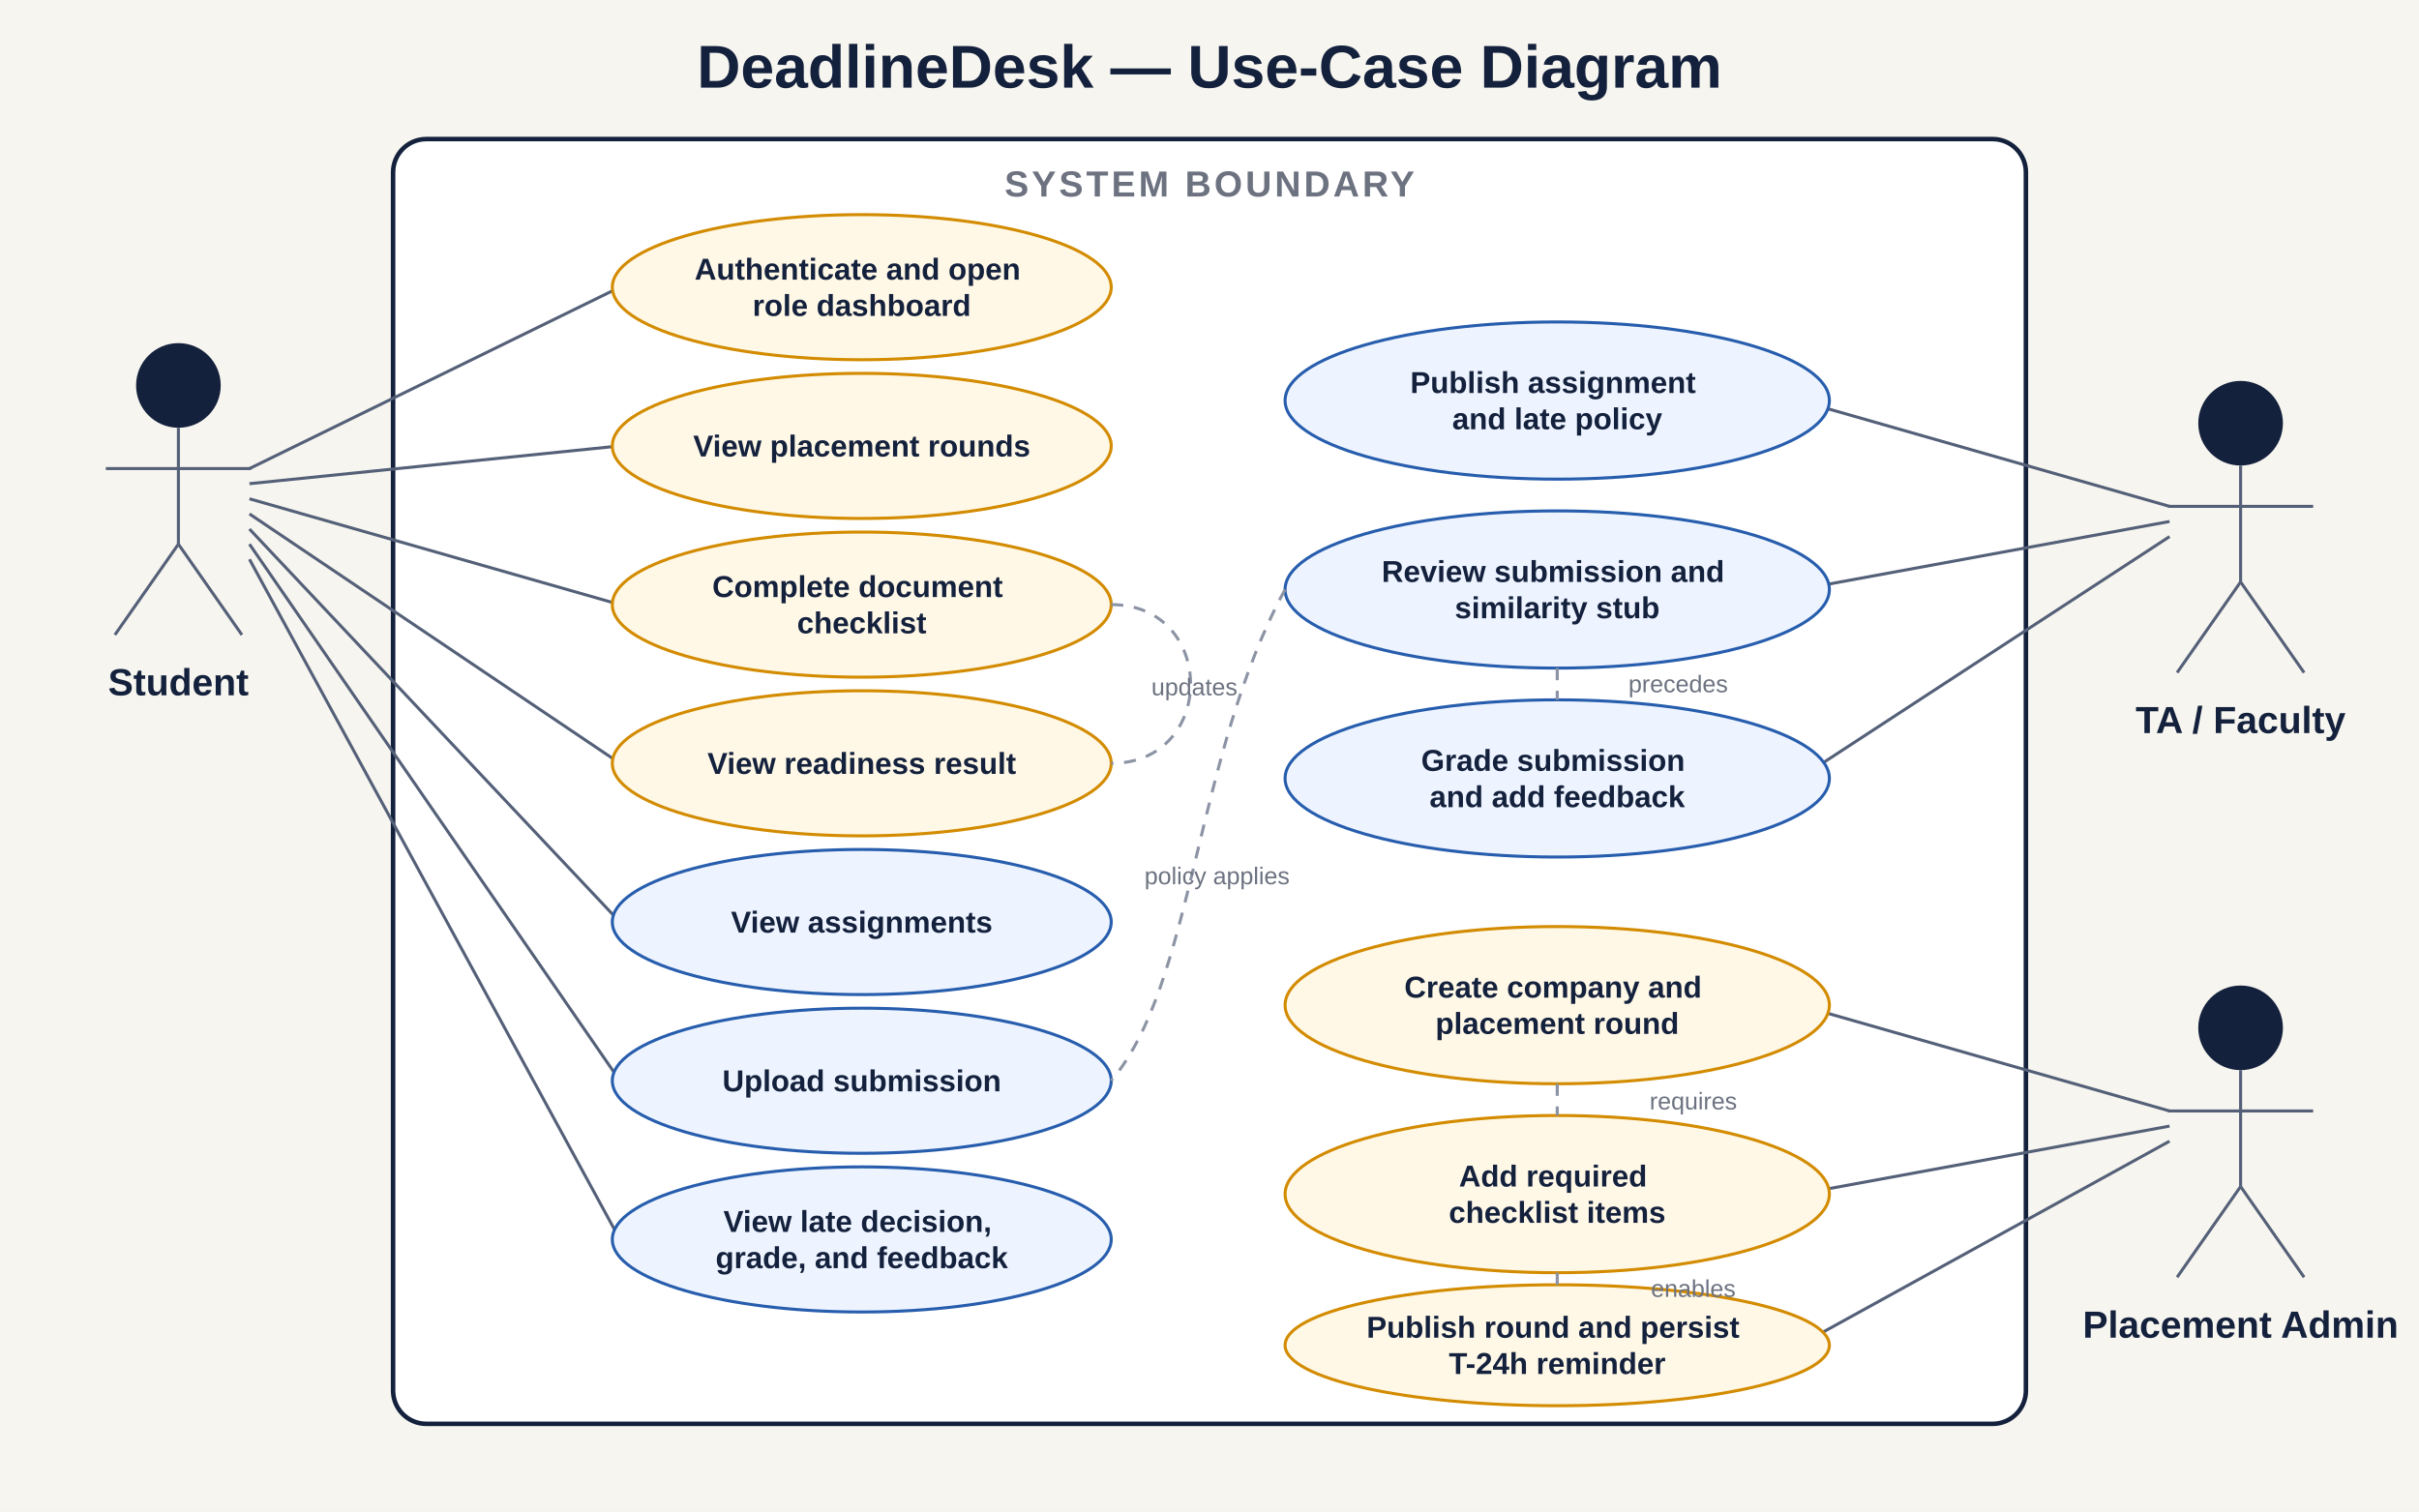
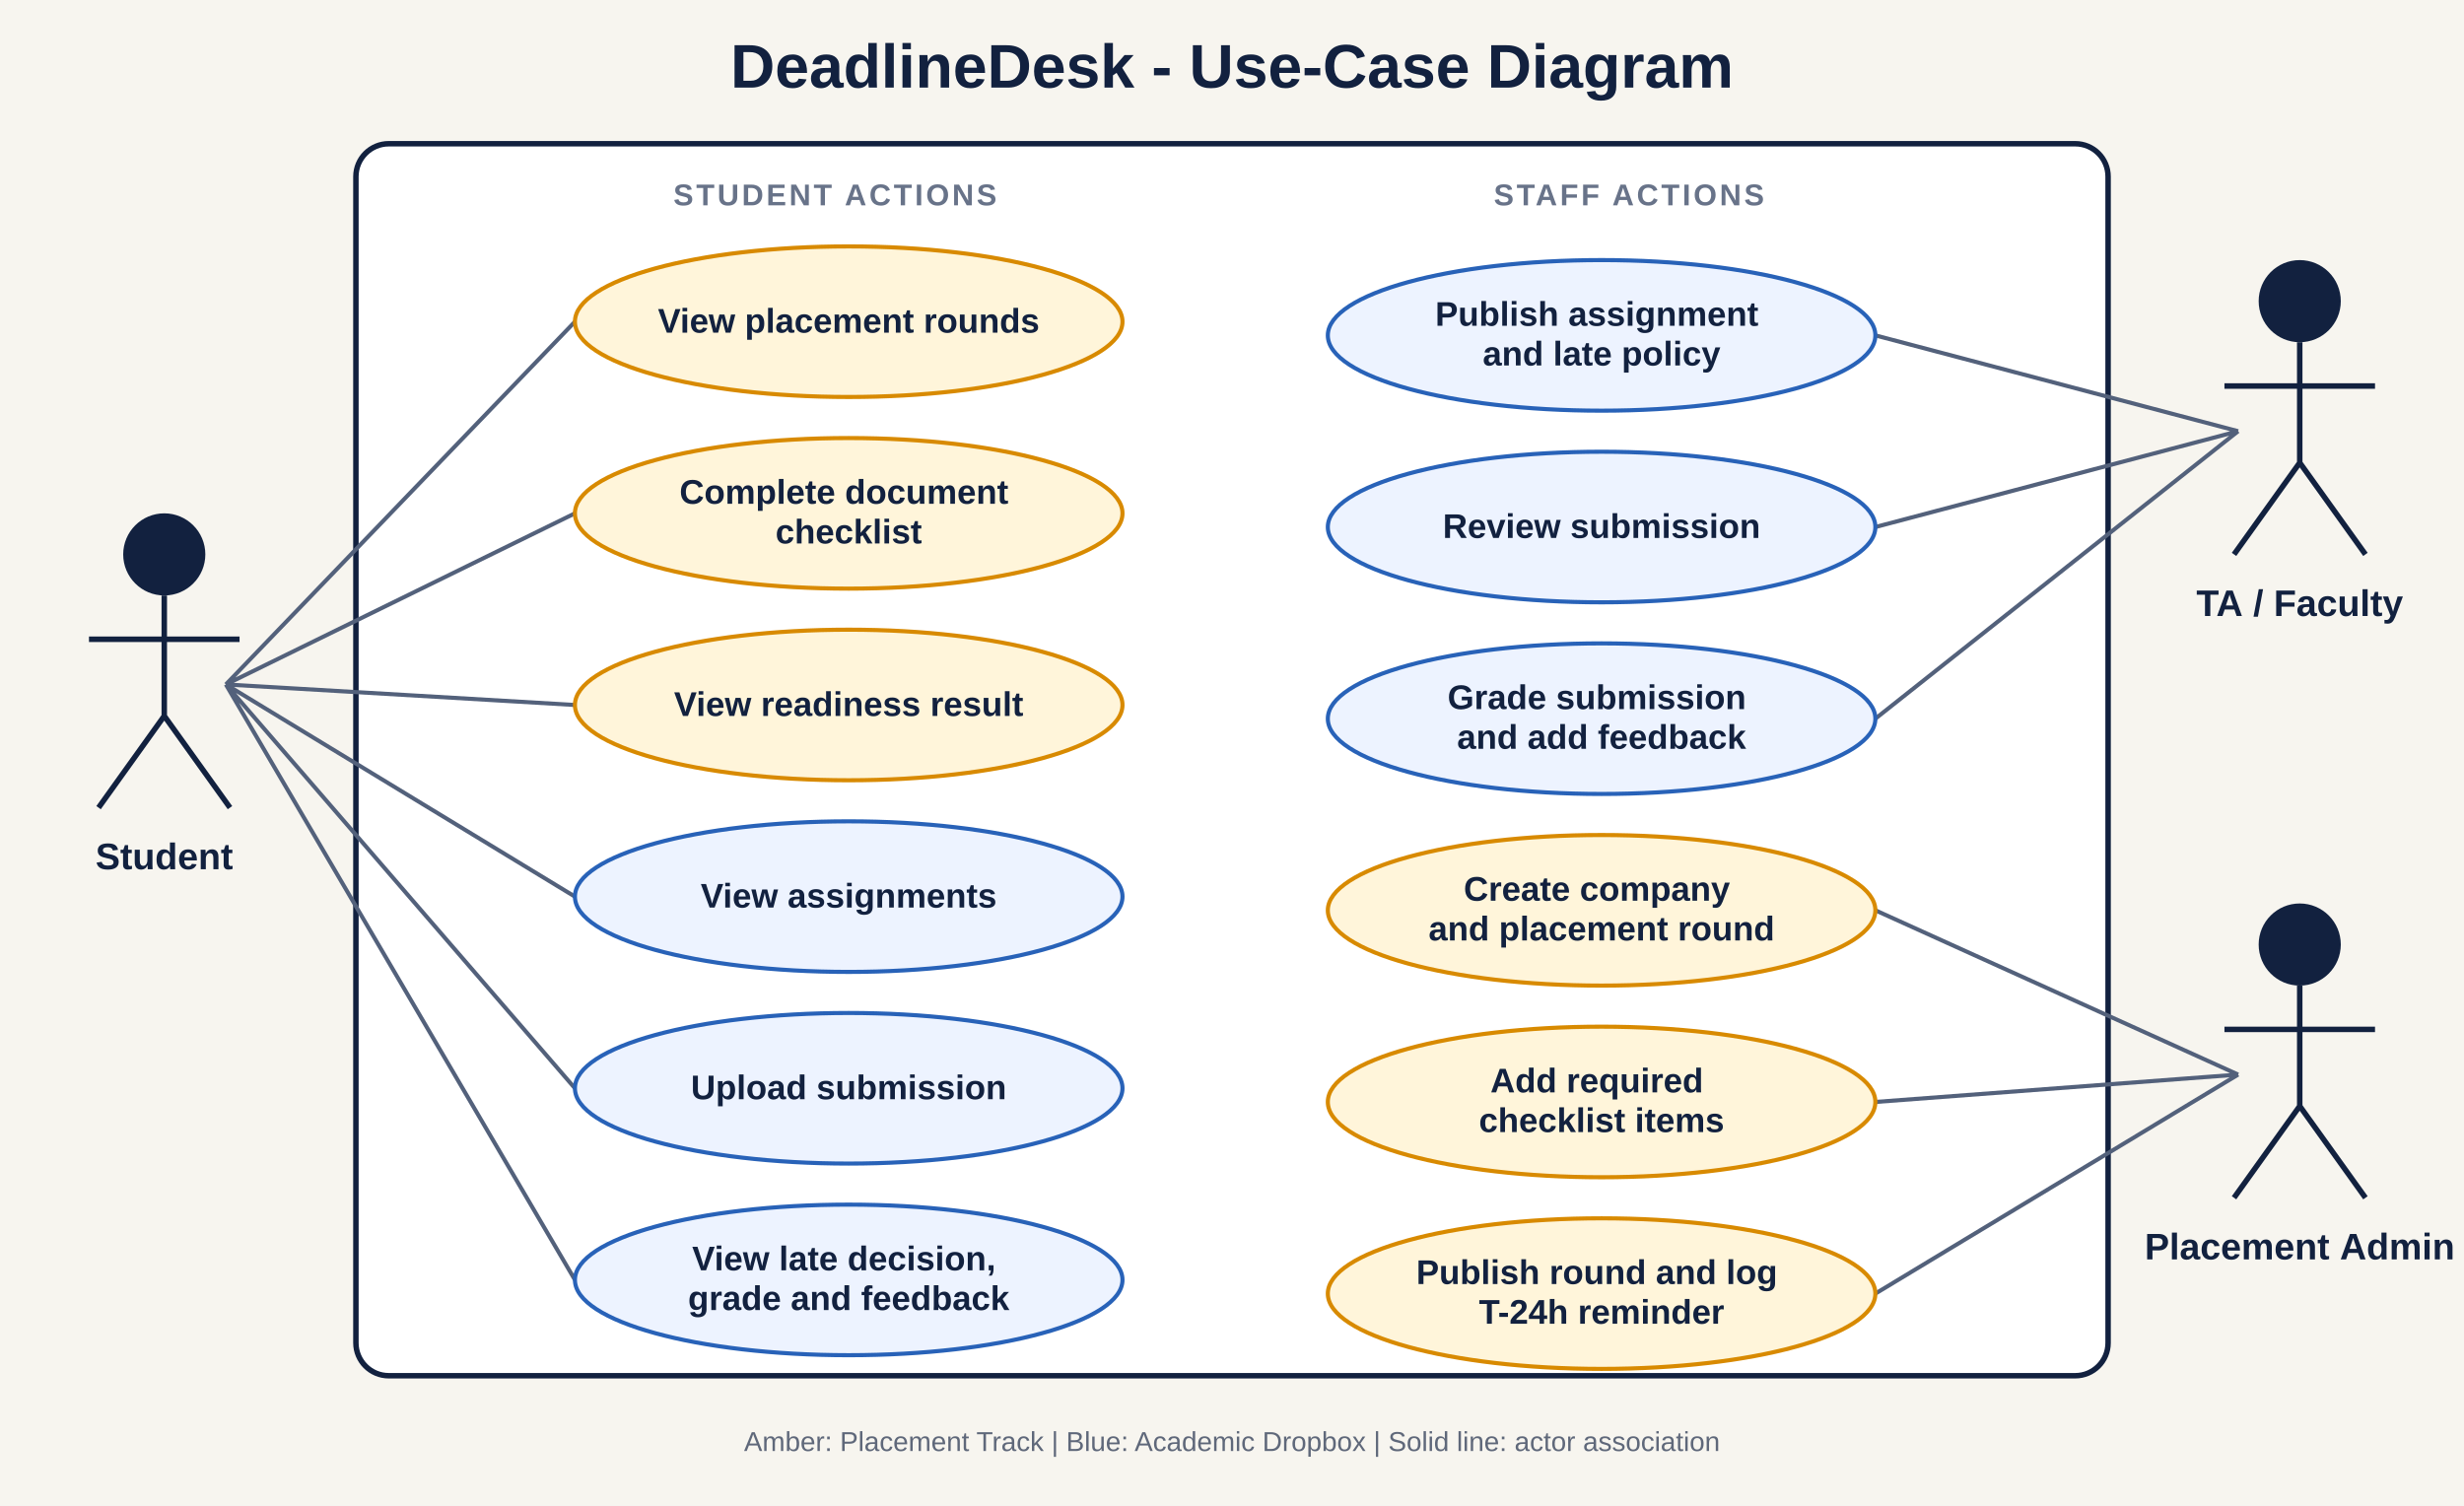
- <svg xmlns="http://www.w3.org/2000/svg" width="1600" height="1000" viewBox="0 0 1600 1000" role="img" aria-labelledby="title desc">
+ <svg xmlns="http://www.w3.org/2000/svg" width="1800" height="1100" viewBox="0 0 1800 1100" role="img" aria-labelledby="title desc">
  <defs>
    <style>
-       .bg{fill:#f7f5ef}.boundary{fill:#fff;stroke:#14213d;stroke-width:3}.actor{fill:#14213d}.actor-label{font:700 25px Arial,sans-serif;fill:#14213d;text-anchor:middle}.uc{fill:#fff8e7;stroke:#d38b00;stroke-width:2}.uc2{fill:#eef4ff;stroke:#275dad;stroke-width:2}.uct{font:600 20px Arial,sans-serif;fill:#14213d;text-anchor:middle}.title{font:700 40px Arial,sans-serif;fill:#14213d}.section{font:700 24px Arial,sans-serif;fill:#6c7280;letter-spacing:2px}.edge{stroke:#546078;stroke-width:2;fill:none}.dash{stroke:#8b93a4;stroke-width:2;stroke-dasharray:8 7;fill:none}.note{font:16px Arial,sans-serif;fill:#6c7280;text-anchor:middle}
+       .bg{fill:#f7f5ef}.boundary{fill:#ffffff;stroke:#12213f;stroke-width:4}.line{stroke:#53617b;stroke-width:3;fill:none}.actor{fill:#12213f}.actorline{stroke:#12213f;stroke-width:4;fill:none}.actorname{font:700 27px Arial,sans-serif;fill:#12213f;text-anchor:middle;word-spacing:4px}.ucp{fill:#fff5da;stroke:#d88a00;stroke-width:3}.uca{fill:#edf3ff;stroke:#2862b8;stroke-width:3}.uct{font:600 25px Arial,sans-serif;fill:#12213f;text-anchor:middle;word-spacing:4px}.title{font:700 45px Arial,sans-serif;fill:#12213f}.section{font:700 22px Arial,sans-serif;fill:#687389;letter-spacing:2px}.legend{font:20px Arial,sans-serif;fill:#5f687a;word-spacing:3px}
    </style>
  </defs>
-   <rect class="bg" width="1600" height="1000" />
-   <text class="title" x="800" y="58" text-anchor="middle">DeadlineDesk — Use-Case Diagram</text>
-   <rect class="boundary" x="260" y="92" width="1080" height="850" rx="22" />
-   <text class="section" x="800" y="130" text-anchor="middle">SYSTEM BOUNDARY</text>
-   <g transform="translate(118 255)">
-     <circle class="actor" cx="0" cy="0" r="28" />
-     <line class="edge" x1="0" y1="28" x2="0" y2="105" />
-     <line class="edge" x1="-48" y1="55" x2="48" y2="55" />
-     <line class="edge" x1="0" y1="105" x2="-42" y2="165" />
-     <line class="edge" x1="0" y1="105" x2="42" y2="165" />
-     <text class="actor-label" x="0" y="205">Student</text>
+   <rect class="bg" width="1800" height="1100" />
+   <text class="title" x="900" y="64" text-anchor="middle">DeadlineDesk - Use-Case Diagram</text>
+   <rect class="boundary" x="260" y="105" width="1280" height="900" rx="24" />
+   <text class="section" x="610" y="150" text-anchor="middle">STUDENT ACTIONS</text>
+   <text class="section" x="1190" y="150" text-anchor="middle">STAFF ACTIONS</text>
+   <path class="line" d="M165 500 L420 235 M165 500 L420 375 M165 500 L420 515 M165 500 L420 655 M165 500 L420 795 M165 500 L420 935" />
+   <path class="line" d="M1635 315 L1370 245 M1635 315 L1370 385 M1635 315 L1370 525" />
+   <path class="line" d="M1635 785 L1370 665 M1635 785 L1370 805 M1635 785 L1370 945" />
+   <ellipse class="ucp" cx="620" cy="235" rx="200" ry="55" />
+   <text class="uct" x="620" y="243">View placement rounds</text>
+   <ellipse class="ucp" cx="620" cy="375" rx="200" ry="55" />
+   <text class="uct" x="620" y="368">
+     <tspan x="620">Complete document</tspan>
+     <tspan x="620" dy="29">checklist</tspan>
+   </text>
+   <ellipse class="ucp" cx="620" cy="515" rx="200" ry="55" />
+   <text class="uct" x="620" y="523">View readiness result</text>
+   <ellipse class="uca" cx="620" cy="655" rx="200" ry="55" />
+   <text class="uct" x="620" y="663">View assignments</text>
+   <ellipse class="uca" cx="620" cy="795" rx="200" ry="55" />
+   <text class="uct" x="620" y="803">Upload submission</text>
+   <ellipse class="uca" cx="620" cy="935" rx="200" ry="55" />
+   <text class="uct" x="620" y="928">
+     <tspan x="620">View late decision,</tspan>
+     <tspan x="620" dy="29">grade and feedback</tspan>
+   </text>
+   <ellipse class="uca" cx="1170" cy="245" rx="200" ry="55" />
+   <text class="uct" x="1170" y="238">
+     <tspan x="1170">Publish assignment</tspan>
+     <tspan x="1170" dy="29">and late policy</tspan>
+   </text>
+   <ellipse class="uca" cx="1170" cy="385" rx="200" ry="55" />
+   <text class="uct" x="1170" y="393">Review submission</text>
+   <ellipse class="uca" cx="1170" cy="525" rx="200" ry="55" />
+   <text class="uct" x="1170" y="518">
+     <tspan x="1170">Grade submission</tspan>
+     <tspan x="1170" dy="29">and add feedback</tspan>
+   </text>
+   <ellipse class="ucp" cx="1170" cy="665" rx="200" ry="55" />
+   <text class="uct" x="1170" y="658">
+     <tspan x="1170">Create company</tspan>
+     <tspan x="1170" dy="29">and placement round</tspan>
+   </text>
+   <ellipse class="ucp" cx="1170" cy="805" rx="200" ry="55" />
+   <text class="uct" x="1170" y="798">
+     <tspan x="1170">Add required</tspan>
+     <tspan x="1170" dy="29">checklist items</tspan>
+   </text>
+   <ellipse class="ucp" cx="1170" cy="945" rx="200" ry="55" />
+   <text class="uct" x="1170" y="938">
+     <tspan x="1170">Publish round and log</tspan>
+     <tspan x="1170" dy="29">T-24h reminder</tspan>
+   </text>
+   <g transform="translate(120 405)">
+     <circle class="actor" cx="0" cy="0" r="30" />
+     <path class="actorline" d="M0 30 V118 M-55 62 H55 M0 118 L-48 185 M0 118 L48 185" />
+     <text class="actorname" x="0" y="230">Student</text>
  </g>
-   <g transform="translate(1482 280)">
-     <circle class="actor" cx="0" cy="0" r="28" />
-     <line class="edge" x1="0" y1="28" x2="0" y2="105" />
-     <line class="edge" x1="-48" y1="55" x2="48" y2="55" />
-     <line class="edge" x1="0" y1="105" x2="-42" y2="165" />
-     <line class="edge" x1="0" y1="105" x2="42" y2="165" />
-     <text class="actor-label" x="0" y="205">TA / Faculty</text>
+   <g transform="translate(1680 220)">
+     <circle class="actor" cx="0" cy="0" r="30" />
+     <path class="actorline" d="M0 30 V118 M-55 62 H55 M0 118 L-48 185 M0 118 L48 185" />
+     <text class="actorname" x="0" y="230">TA / Faculty</text>
  </g>
-   <g transform="translate(1482 680)">
-     <circle class="actor" cx="0" cy="0" r="28" />
-     <line class="edge" x1="0" y1="28" x2="0" y2="105" />
-     <line class="edge" x1="-48" y1="55" x2="48" y2="55" />
-     <line class="edge" x1="0" y1="105" x2="-42" y2="165" />
-     <line class="edge" x1="0" y1="105" x2="42" y2="165" />
-     <text class="actor-label" x="0" y="205">Placement Admin</text>
+   <g transform="translate(1680 690)">
+     <circle class="actor" cx="0" cy="0" r="30" />
+     <path class="actorline" d="M0 30 V118 M-55 62 H55 M0 118 L-48 185 M0 118 L48 185" />
+     <text class="actorname" x="0" y="230">Placement Admin</text>
  </g>
-   <path class="edge" d="M165 310 L410 190 M165 320 L410 295 M165 330 L410 400 M165 340 L410 505 M165 350 L410 610 M165 360 L410 715 M165 370 L410 820" />
-   <path class="edge" d="M1435 335 L1190 265 M1435 345 L1190 390 M1435 355 L1190 515 M1435 735 L1190 665 M1435 745 L1190 790 M1435 755 L1190 890" />
-   <ellipse class="uc" cx="570" cy="190" rx="165" ry="48" />
-   <text class="uct" x="570" y="185">
-     <tspan x="570">Authenticate and open</tspan>
-     <tspan x="570" dy="24">role dashboard</tspan>
-   </text>
-   <ellipse class="uc" cx="570" cy="295" rx="165" ry="48" />
-   <text class="uct" x="570" y="302">View placement rounds</text>
-   <ellipse class="uc" cx="570" cy="400" rx="165" ry="48" />
-   <text class="uct" x="570" y="395">
-     <tspan x="570">Complete document</tspan>
-     <tspan x="570" dy="24">checklist</tspan>
-   </text>
-   <ellipse class="uc" cx="570" cy="505" rx="165" ry="48" />
-   <text class="uct" x="570" y="512">View readiness result</text>
-   <ellipse class="uc2" cx="570" cy="610" rx="165" ry="48" />
-   <text class="uct" x="570" y="617">View assignments</text>
-   <ellipse class="uc2" cx="570" cy="715" rx="165" ry="48" />
-   <text class="uct" x="570" y="722">Upload submission</text>
-   <ellipse class="uc2" cx="570" cy="820" rx="165" ry="48" />
-   <text class="uct" x="570" y="815">
-     <tspan x="570">View late decision,</tspan>
-     <tspan x="570" dy="24">grade, and feedback</tspan>
-   </text>
-   <ellipse class="uc2" cx="1030" cy="265" rx="180" ry="52" />
-   <text class="uct" x="1030" y="260">
-     <tspan x="1030">Publish assignment</tspan>
-     <tspan x="1030" dy="24">and late policy</tspan>
-   </text>
-   <ellipse class="uc2" cx="1030" cy="390" rx="180" ry="52" />
-   <text class="uct" x="1030" y="385">
-     <tspan x="1030">Review submission and</tspan>
-     <tspan x="1030" dy="24">similarity stub</tspan>
-   </text>
-   <ellipse class="uc2" cx="1030" cy="515" rx="180" ry="52" />
-   <text class="uct" x="1030" y="510">
-     <tspan x="1030">Grade submission</tspan>
-     <tspan x="1030" dy="24">and add feedback</tspan>
-   </text>
-   <ellipse class="uc" cx="1030" cy="665" rx="180" ry="52" />
-   <text class="uct" x="1030" y="660">
-     <tspan x="1030">Create company and</tspan>
-     <tspan x="1030" dy="24">placement round</tspan>
-   </text>
-   <ellipse class="uc" cx="1030" cy="790" rx="180" ry="52" />
-   <text class="uct" x="1030" y="785">
-     <tspan x="1030">Add required</tspan>
-     <tspan x="1030" dy="24">checklist items</tspan>
-   </text>
-   <ellipse class="uc" cx="1030" cy="890" rx="180" ry="40" />
-   <text class="uct" x="1030" y="885">
-     <tspan x="1030">Publish round and persist</tspan>
-     <tspan x="1030" dy="24">T-24h reminder</tspan>
-   </text>
-   <path class="dash" d="M735 400 C805 400 805 505 735 505" />
-   <text class="note" x="790" y="460">updates</text>
-   <path class="dash" d="M850 390 C790 500 790 650 735 715" />
-   <text class="note" x="805" y="585">policy applies</text>
-   <path class="dash" d="M1030 442 L1030 463" />
-   <text class="note" x="1110" y="458">precedes</text>
-   <path class="dash" d="M1030 717 L1030 738" />
-   <text class="note" x="1120" y="734">requires</text>
-   <path class="dash" d="M1030 842 L1030 850" />
-   <text class="note" x="1120" y="858">enables</text>
+   <text class="legend" x="900" y="1060" text-anchor="middle">Amber: Placement Track   |   Blue: Academic Dropbox   |   Solid line: actor association</text>
</svg>
